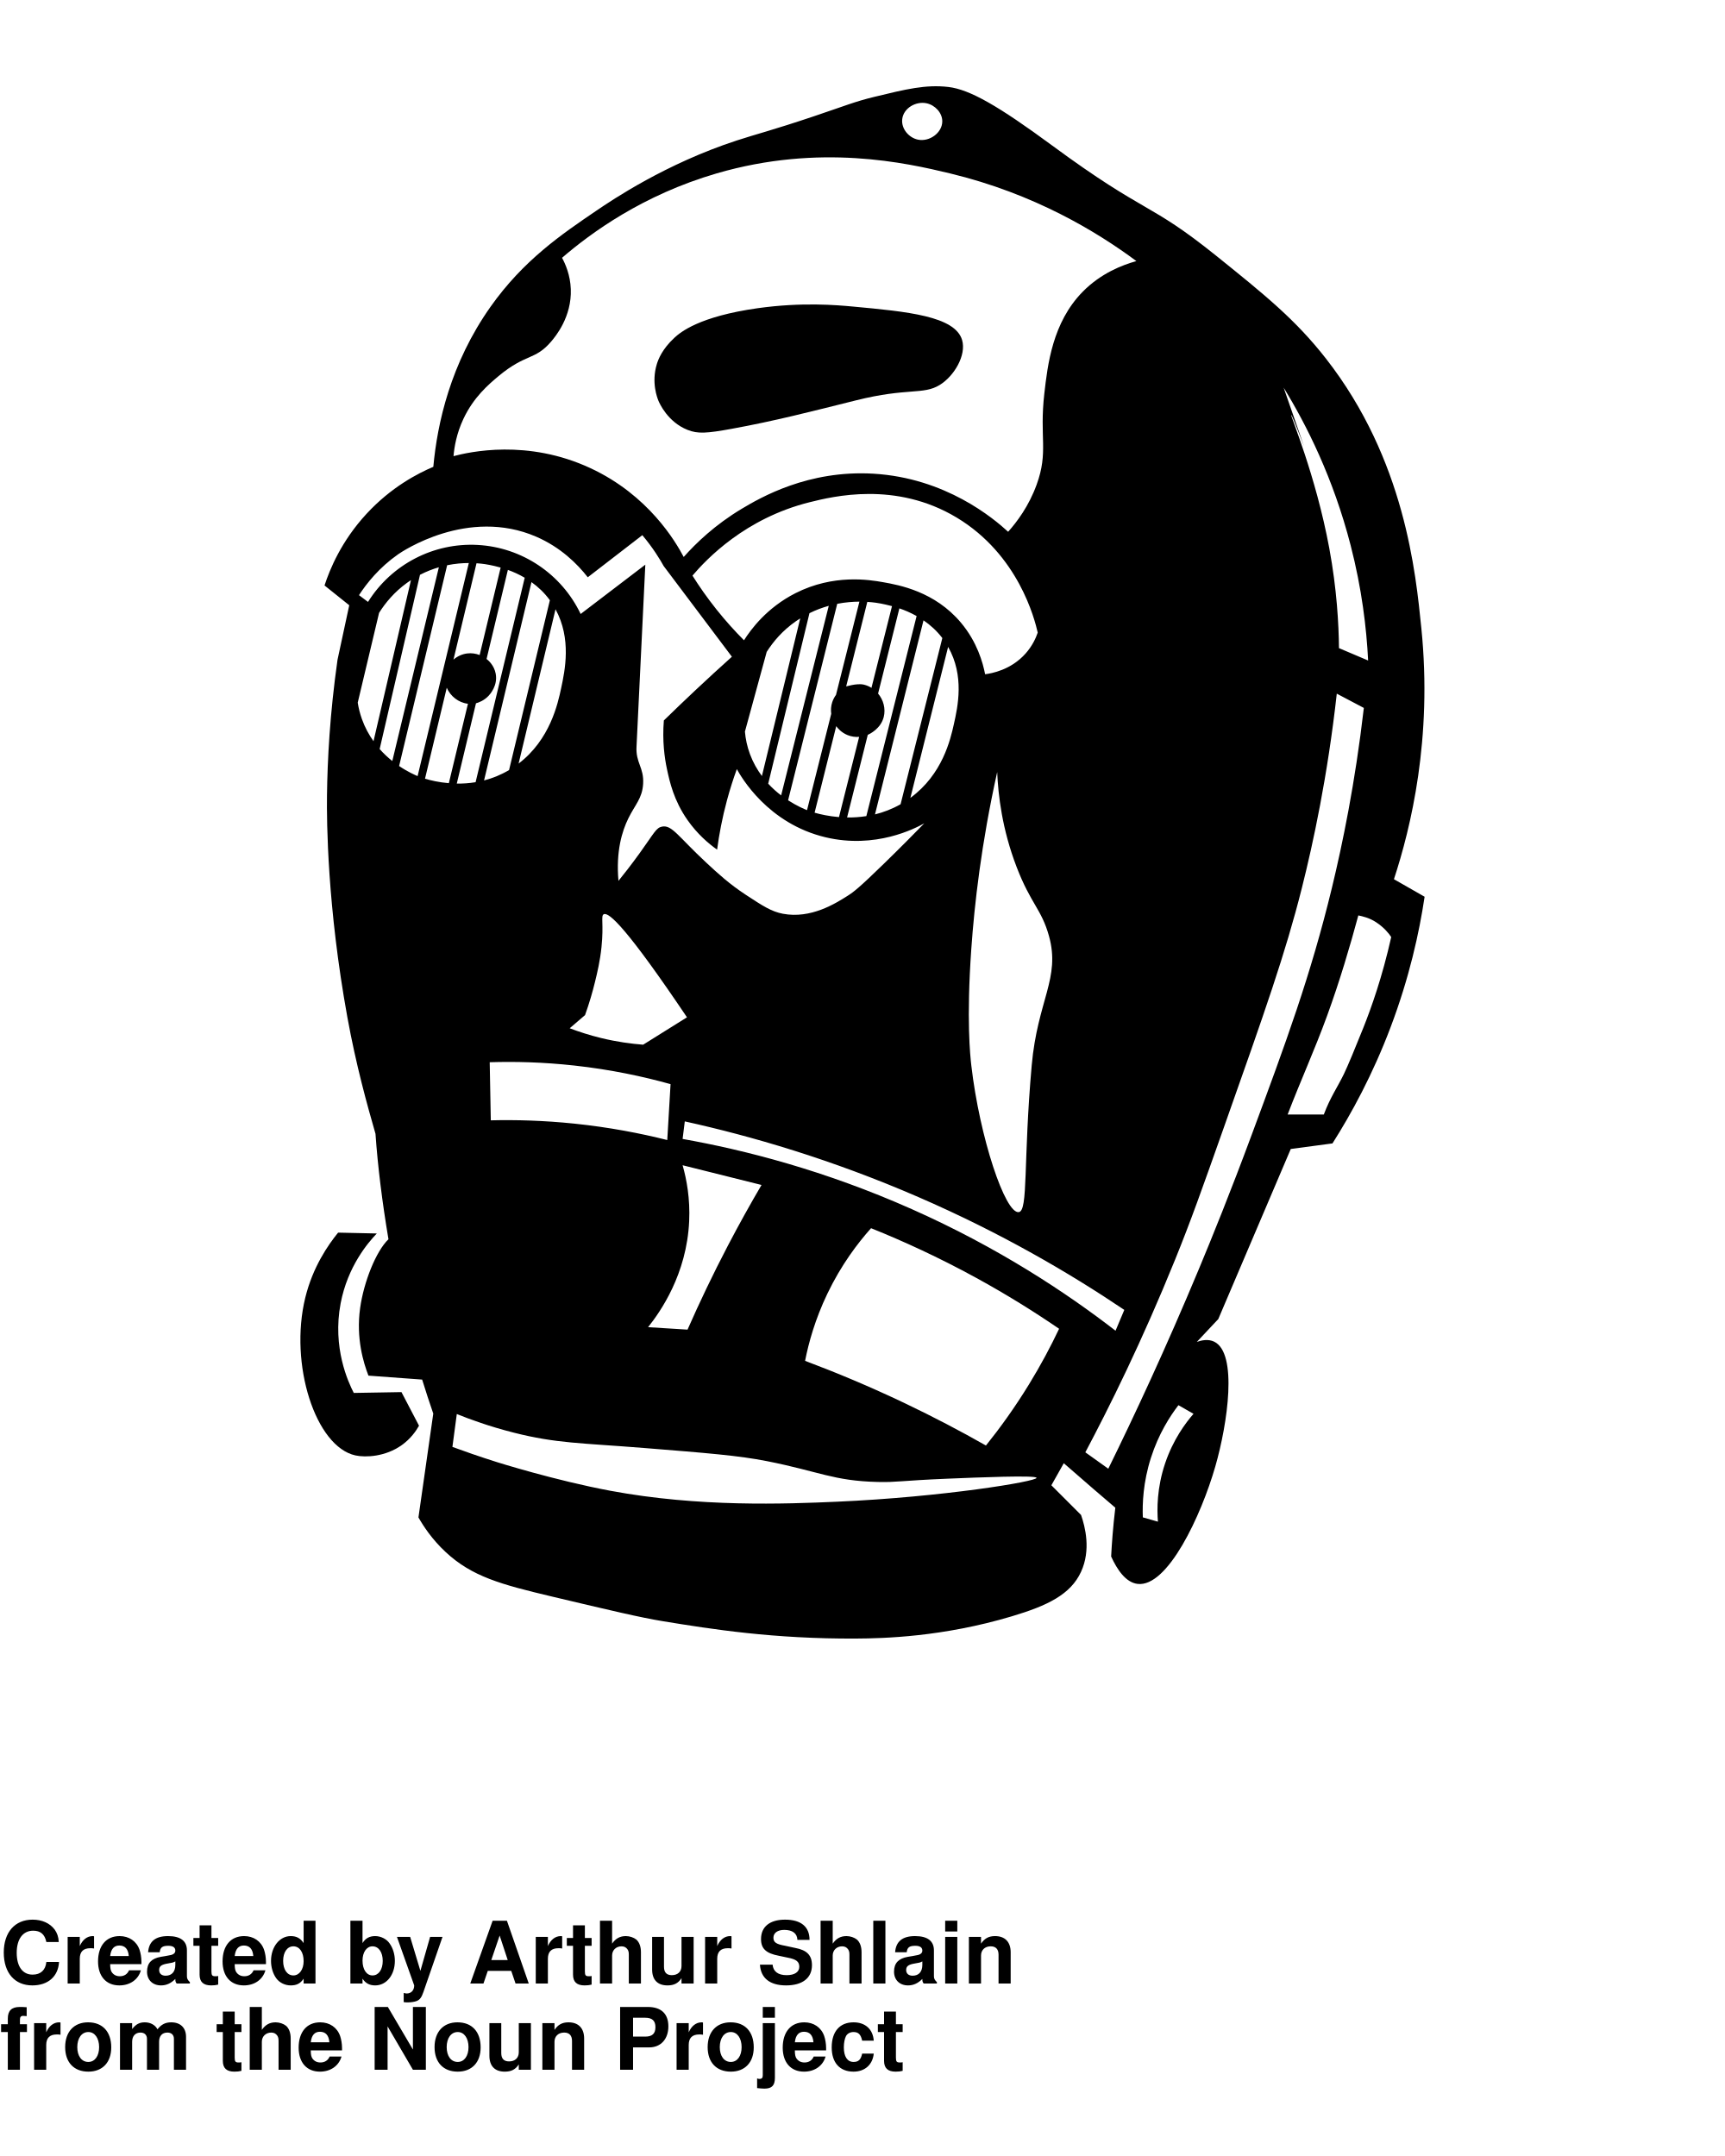
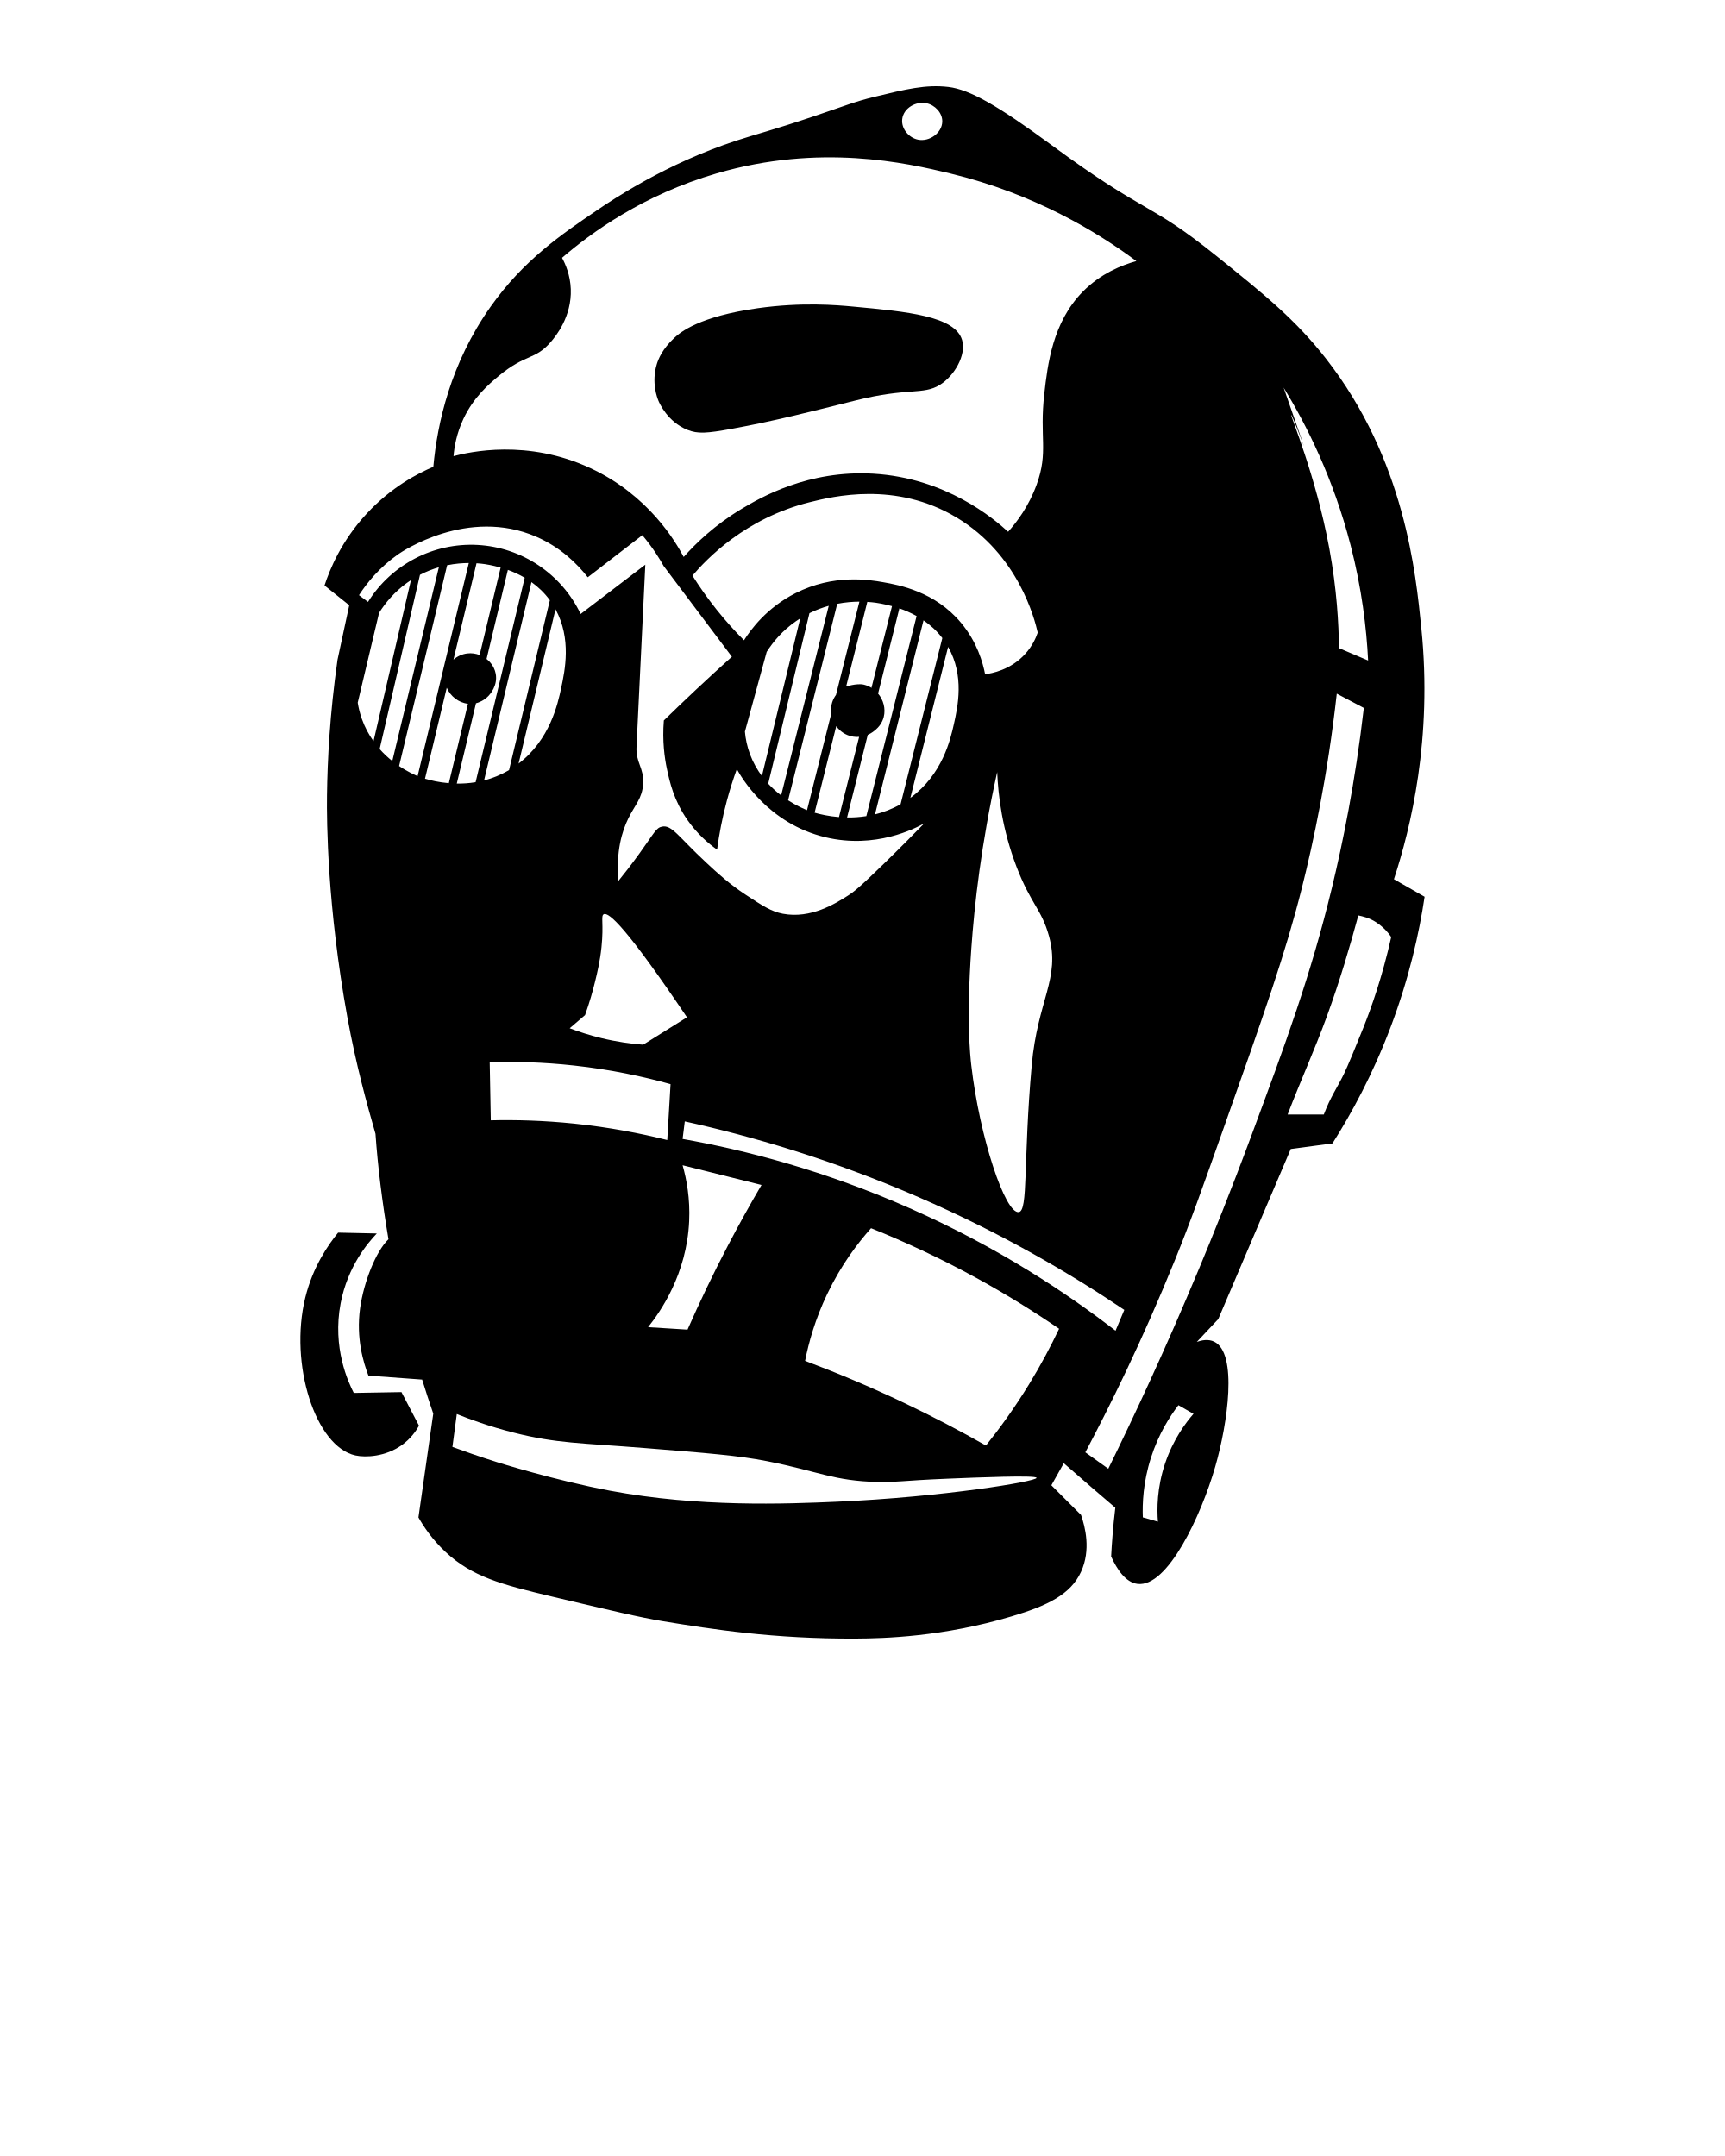
<svg xmlns="http://www.w3.org/2000/svg" version="1.2" baseProfile="tiny" x="0px" y="0px" viewBox="0 0 100 125" xml:space="preserve">
  <path d="M39.857,24.923c0.594,0.237,1.1,0.205,2.573-0.064c2.463-0.448,4.599-0.999,7.212-1.652c0,0,0.001,0,0.001,0  c2.964-0.741,3.876-0.3,4.832-0.887c0.844-0.518,1.557-1.733,1.298-2.608c-0.411-1.388-3.191-1.647-6.322-1.938  c-0.93-0.087-2.963-0.266-5.528,0.095c-3.389,0.478-4.48,1.392-4.829,1.716c-0.704,0.651-0.931,1.245-1.017,1.525  c-0.329,1.069,0.031,1.975,0.095,2.129C38.227,23.368,38.701,24.463,39.857,24.923z" />
  <path d="M23.273,80.711c-0.921,0.016-1.843,0.032-2.764,0.048c-0.319-0.62-1.252-2.627-0.762-5.194  c0.408-2.142,1.585-3.517,2.097-4.051c-0.748-0.016-1.495-0.033-2.243-0.049c-0.583,0.717-1.468,1.992-1.903,3.767  c-0.948,3.866,0.594,8.646,2.907,9.15c0.592,0.129,1.736,0.079,2.685-0.597c0.521-0.371,0.829-0.821,1.001-1.126  C23.951,82.009,23.612,81.36,23.273,80.711z" />
  <path d="M80.808,50.975c0.979-2.986,2.238-8.153,1.589-14.551c-0.325-3.198-0.946-9.763-5.528-15.631  c-1.772-2.269-3.577-3.721-6.345-5.949c-3.985-3.206-3.995-2.333-9.549-6.422c-3.074-2.263-4.752-3.236-6-3.38  c-1.308-0.151-2.444,0.125-4.295,0.575c-1.135,0.276-1.63,0.496-3.502,1.126c-2.419,0.813-3.347,1.035-4.477,1.405  c-4.106,1.344-7.214,3.446-8.113,4.056c-2.029,1.378-4.237,2.877-6.148,5.577c-2.328,3.29-3.09,6.772-3.32,9.284  c-0.894,0.38-2.436,1.17-3.87,2.723c-1.467,1.587-2.134,3.227-2.437,4.156c0.478,0.382,0.955,0.765,1.433,1.147  c-0.227,1.054-0.453,2.108-0.68,3.162c-0.448,3.151-0.584,5.835-0.61,7.856c-0.02,1.518,0.017,6.451,1.181,12.867  c0.506,2.786,1.156,5.113,1.631,6.761c0.131,1.88,0.386,3.937,0.752,6.112c-0.727,0.696-1.434,2.484-1.644,3.996  c-0.243,1.745,0.195,3.169,0.483,3.911c1.037,0.076,2.077,0.153,3.113,0.229c0.21,0.681,0.427,1.341,0.645,1.972  c-0.287,2.007-0.572,4.013-0.859,6.02c0.293,0.516,0.789,1.273,1.577,2.007c1.52,1.417,3.185,1.874,6.163,2.58  c3.426,0.813,5.139,1.219,6.45,1.433c2.781,0.455,6.389,1.029,11.179,1.003c1.596-0.009,5.021-0.093,9.029-1.29  c2.085-0.622,3.411-1.272,4.013-2.58c0.584-1.267,0.239-2.611,0-3.297c-0.573-0.573-1.147-1.147-1.72-1.72  c0.23-0.404,0.47-0.832,0.72-1.279c0.571,0.499,1.146,0.999,1.728,1.501c0.42,0.362,0.84,0.721,1.259,1.078  c-0.136,1.141-0.205,2.109-0.242,2.829c0.347,0.761,0.843,1.501,1.525,1.588c1.749,0.223,3.698-3.974,4.511-6.799  c0.722-2.506,1.312-6.577-0.063-7.244c-0.333-0.161-0.711-0.09-1.005,0.013c0.414-0.441,0.829-0.882,1.243-1.323  c1.398-3.283,2.804-6.578,4.202-9.861c0.805-0.106,1.614-0.218,2.418-0.324c1.103-1.737,2.332-3.991,3.37-6.738  c1.083-2.866,1.658-5.469,1.971-7.563C81.994,51.653,81.401,51.314,80.808,50.975z M78.298,31.619  c0.647,2.509,0.92,4.783,1.014,6.676c-0.563-0.24-1.127-0.479-1.69-0.718c-0.015-1.383-0.12-3.402-0.562-5.791  c-0.783-4.235-2.267-7.709-2.206-7.731c0.019-0.007,0.164,0.315,0.741,1.818c-0.394-1.134-0.788-2.267-1.182-3.401  C75.736,24.63,77.289,27.706,78.298,31.619z M53.711,5.987c0.485,0.102,0.919,0.546,0.914,1.055  c-0.006,0.656-0.739,1.192-1.407,1.055c-0.528-0.108-0.983-0.631-0.914-1.196C52.382,6.259,53.103,5.859,53.711,5.987z   M26.863,24.288c0.591-1.259,1.462-2.001,2.033-2.478c1.594-1.33,2.106-0.902,3.05-2.002c0.255-0.297,1.206-1.439,1.144-3.05  c-0.032-0.816-0.311-1.448-0.508-1.811c1.67-1.438,4.671-3.642,8.959-4.893c5.996-1.749,10.994-0.611,13.534,0  c4.893,1.178,8.524,3.39,10.802,5.083c-0.831,0.232-2.064,0.711-3.113,1.779c-1.753,1.784-2.032,4.232-2.224,5.909  c-0.292,2.553,0.25,3.361-0.445,5.274c-0.455,1.252-1.144,2.162-1.652,2.732c-0.848-0.778-3.622-3.121-7.815-3.368  c-3.775-0.222-6.538,1.383-7.625,2.033c-1.565,0.937-2.666,2.006-3.368,2.796c-0.471-0.89-2.038-3.58-5.401-5.147  c-3.666-1.708-7.02-0.942-7.943-0.699C26.335,25.925,26.463,25.141,26.863,24.288z M46.925,35.551  c0.379-0.188,0.756-0.327,1.119-0.427l-2.761,10.992c-0.249-0.19-0.505-0.415-0.749-0.68L46.925,35.551z M44.169,44.992  c-0.269-0.361-0.51-0.777-0.69-1.261c-0.169-0.454-0.259-0.895-0.295-1.314l1.262-4.622c0.383-0.603,0.923-1.242,1.702-1.783  c0.081-0.056,0.161-0.109,0.242-0.159L44.169,44.992z M48.535,35.008c0.472-0.092,0.909-0.124,1.286-0.126l-1.358,5.407  c-0.092,0.126-0.167,0.267-0.218,0.423c-0.074,0.226-0.088,0.455-0.058,0.674l-1.403,5.585c0,0,0,0-0.001,0  c-0.154-0.063-0.584-0.241-1.096-0.572L48.535,35.008z M50.536,39.888c-0.136-0.086-0.286-0.152-0.449-0.192  c-0.428-0.105-1.103,0.133-1.033,0.098l1.225-4.898c0.397,0.025,0.681,0.076,0.793,0.099c0.146,0.029,0.369,0.074,0.638,0.147  l-1.187,4.724C50.527,39.871,50.532,39.881,50.536,39.888z M48.477,42.101c0.082,0.114,0.29,0.368,0.657,0.518  c0.217,0.088,0.446,0.12,0.671,0.104l-1.168,4.65c-0.592-0.048-1.085-0.16-1.414-0.255L48.477,42.101z M50.305,42.605  c0.1-0.044,0.754-0.351,0.926-1.035c0.122-0.485-0.019-0.992-0.33-1.362c0.001-0.001,0.002-0.001,0.004-0.003l1.233-4.933  c0.31,0.106,0.652,0.25,0.999,0.445l-2.914,11.599c-0.39,0.062-0.766,0.084-1.117,0.079L50.305,42.605z M53.537,35.966  c0.387,0.265,0.764,0.599,1.091,1.027l-2.42,9.635c-0.496,0.281-0.997,0.469-1.484,0.589L53.537,35.966z M54.963,37.505  c0.957,1.679,0.56,3.471,0.334,4.479c-0.198,0.886-0.657,2.914-2.522,4.276L54.963,37.505z M51.199,33.755  c-0.811-0.145-2.879-0.482-5.083,0.635c-1.666,0.845-2.588,2.104-2.986,2.732c-0.507-0.508-1.046-1.099-1.589-1.779  c-0.55-0.689-1.012-1.355-1.398-1.97c0.81-0.951,3.055-3.327,6.799-4.257c1.342-0.333,4.977-1.236,8.514,0.889  c3.588,2.156,4.525,5.895,4.702,6.672c-0.11,0.321-0.314,0.772-0.699,1.207c-0.856,0.968-1.99,1.161-2.351,1.207  c-0.13-0.67-0.459-1.865-1.398-2.986C54.189,34.288,52.118,33.919,51.199,33.755z M56.307,55.018  c0.181-2.575,0.576-6.09,1.501-10.256c0.057,1.339,0.283,3.307,1.126,5.503c0.824,2.147,1.444,2.445,1.876,4.002  c0.68,2.451-0.665,3.723-1.001,7.504c-0.498,5.611-0.191,8.431-0.75,8.505c-0.786,0.104-2.267-4.322-2.751-8.505  C56.245,61.23,56.018,59.131,56.307,55.018z M23.082,32.135c0.21-0.147,4.037-2.739,8.006-1.017  c1.415,0.614,2.378,1.573,2.986,2.351c1.054-0.814,2.109-1.628,3.163-2.441c0.633,0.753,1.032,1.421,1.237,1.79  c1.318,1.753,2.637,3.505,3.955,5.258c-0.696,0.624-1.398,1.268-2.106,1.933c-0.629,0.591-1.242,1.178-1.839,1.761  c-0.096,1.189,0.04,2.162,0.18,2.819c0.159,0.745,0.398,1.823,1.191,2.955c0.567,0.808,1.208,1.358,1.716,1.716  c0.115-0.866,0.294-1.829,0.572-2.859c0.175-0.651,0.37-1.255,0.572-1.811c0.242,0.441,1.788,3.158,5.147,3.955  c2.893,0.687,5.183-0.512,5.719-0.81c-0.544,0.559-1.344,1.37-2.335,2.335c-1.442,1.404-1.754,1.641-2.097,1.859  c-0.706,0.448-2.139,1.357-3.765,1.048c-0.664-0.126-1.158-0.449-2.145-1.096c-0.954-0.625-1.62-1.238-2.287-1.859  c-1.645-1.528-1.996-2.209-2.573-2.097c-0.345,0.067-0.442,0.352-1.287,1.525c-0.512,0.71-0.953,1.268-1.239,1.62  c-0.151-1.725,0.208-2.879,0.572-3.622c0.391-0.797,0.808-1.159,0.858-2.002c0.057-0.961-0.444-1.212-0.382-2.182  c0.17-3.509,0.339-7.018,0.509-10.526c-1.25,0.953-2.499,1.906-3.749,2.859c-1.108-2.324-3.404-3.863-5.973-4.003  c-2.557-0.139-4.997,1.13-6.354,3.304c-0.174-0.131-0.348-0.261-0.523-0.392C21.258,33.817,21.978,32.909,23.082,32.135z   M28.324,40.341c0.078-0.083,0.543-0.592,0.413-1.281c-0.091-0.485-0.423-0.77-0.53-0.855l1.235-5.164  c0.303,0.109,0.637,0.256,0.977,0.455l-2.848,11.854c-0.381,0.063-0.748,0.086-1.091,0.08l1.113-4.655  C27.748,40.733,28.057,40.623,28.324,40.341z M27.085,37.885c-0.3,0.037-0.576,0.168-0.797,0.358l1.336-5.587  c0.389,0.025,0.665,0.078,0.776,0.101c0.142,0.029,0.361,0.075,0.623,0.15l-1.218,5.07C27.58,37.89,27.333,37.854,27.085,37.885z   M30.81,33.75c0.378,0.27,0.747,0.612,1.067,1.05l-2.366,9.846c-0.485,0.287-0.974,0.48-1.45,0.602L30.81,33.75z M32.204,35.323  c0.935,1.715,0.547,3.547,0.326,4.577c-0.194,0.906-0.642,2.978-2.466,4.37L32.204,35.323z M33.281,61.776  c2.137,0.234,4.016,0.64,5.592,1.08c-0.064,1.08-0.127,2.16-0.191,3.241c-1.556-0.392-3.369-0.743-5.401-0.953  c-1.769-0.182-3.392-0.225-4.829-0.19c-0.021-1.123-0.042-2.245-0.063-3.368C29.826,61.541,31.473,61.578,33.281,61.776z   M39.952,70.799c0.06-1.307-0.147-2.417-0.381-3.241c1.525,0.381,3.05,0.762,4.575,1.144c-0.653,1.113-1.307,2.288-1.954,3.526  c-0.876,1.677-1.65,3.303-2.335,4.861c-0.762-0.048-1.525-0.095-2.287-0.143C38.275,76.064,39.812,73.884,39.952,70.799z   M37.284,60.569c-0.705-0.054-1.522-0.165-2.415-0.381c-0.688-0.167-1.304-0.367-1.843-0.572c0.297-0.254,0.593-0.508,0.89-0.763  c0.257-0.72,0.44-1.366,0.572-1.906c0.14-0.574,0.295-1.209,0.381-2.033c0.14-1.348-0.049-1.81,0.127-1.906  c0.295-0.161,1.373,0.839,4.829,5.973C38.978,59.51,38.131,60.039,37.284,60.569z M21.653,42.974  c-0.262-0.369-0.498-0.794-0.674-1.288c-0.115-0.324-0.192-0.64-0.241-0.948l1.237-5.205c0.371-0.59,0.886-1.209,1.612-1.736  c0.079-0.057,0.158-0.111,0.237-0.163L21.653,42.974z M22.009,43.429l2.338-10.103c0.37-0.192,0.739-0.334,1.094-0.437  l-2.699,11.234C22.499,43.929,22.248,43.7,22.009,43.429z M24.209,44.997C24.208,44.997,24.208,44.997,24.209,44.997  c-0.151-0.065-0.572-0.246-1.072-0.585l2.784-11.641c0.461-0.094,0.889-0.127,1.257-0.128L24.209,44.997z M24.638,45.147  l1.261-5.272c0.211,0.488,0.681,0.866,1.228,0.927l-1.107,4.605C25.441,45.359,24.96,45.244,24.638,45.147z M48.53,87.065  c-2.983,0.131-8.005,0.328-13.153-0.635c-3.21-0.601-6.545-1.652-6.545-1.652c-1.064-0.336-1.953-0.649-2.605-0.89  c0.085-0.635,0.169-1.271,0.254-1.906c0.74,0.299,1.878,0.719,3.304,1.08c2.466,0.626,3.894,0.596,7.561,0.89  c3.653,0.293,5.48,0.439,7.116,0.762c3.022,0.598,3.86,1.147,6.418,1.207c1.144,0.027,1.285-0.076,4.067-0.191  c1.738-0.072,5.128-0.211,5.143-0.048C60.109,85.892,54.635,86.796,48.53,87.065z M59.65,80.266  c-0.833,1.358-1.686,2.536-2.494,3.542c-1.448-0.823-3.021-1.651-4.716-2.459c-2.018-0.961-3.952-1.768-5.768-2.45  c0.205-1.047,0.579-2.405,1.289-3.888c0.807-1.686,1.769-2.945,2.535-3.803c1.875,0.753,3.927,1.693,6.084,2.873  c1.787,0.978,3.392,1.982,4.817,2.958C60.92,78.046,60.345,79.133,59.65,80.266z M52.851,70.1c-5.082-2.258-9.705-3.43-13.28-4.067  c0.042-0.339,0.085-0.678,0.127-1.017c3.851,0.85,8.49,2.196,13.534,4.384c4.802,2.083,8.787,4.416,11.945,6.545  c-0.169,0.402-0.339,0.805-0.508,1.207C61.815,74.947,57.88,72.335,52.851,70.1z M67.545,84.836  c-0.482,1.428-0.476,2.667-0.419,3.387c-0.292-0.083-0.584-0.167-0.875-0.25c-0.031-0.797,0.016-2.033,0.47-3.454  c0.447-1.399,1.112-2.421,1.593-3.049c0.292,0.167,0.584,0.333,0.875,0.5C68.721,82.508,68.008,83.464,67.545,84.836z   M69.509,73.555c-1.929,4.627-3.758,8.541-5.26,11.598c-0.444-0.317-0.887-0.634-1.331-0.951c1.387-2.615,3.275-6.412,5.197-11.155  c0.932-2.299,1.572-4.11,2.852-7.732c2.368-6.7,3.552-10.05,4.5-13.817c0.661-2.628,1.491-6.474,2.028-11.281  c0.523,0.276,1.045,0.552,1.568,0.827c-0.505,4.372-1.244,7.919-1.845,10.407c-1.237,5.116-2.68,9.012-4.667,14.371  C71.342,69.085,70.268,71.734,69.509,73.555z M79.029,59.6c-0.443,1.109-0.904,2.223-1.128,2.682  c-0.385,0.788-0.776,1.322-1.159,2.336c-0.699,0-1.398,0-2.097,0c0.778-2.028,1.555-3.715,2.288-5.726  c0.735-2.016,1.329-4.032,1.811-5.818c0.247,0.054,0.63,0.132,1.033,0.397c0.455,0.3,0.729,0.636,0.874,0.857  C80.126,56.659,79.501,58.419,79.029,59.6z" />
-   <text x="0" y="115" fill="#000000" font-size="5px" font-weight="bold" font-family="'Helvetica Neue', Helvetica, Arial-Unicode, Arial, Sans-serif">Created by Arthur Shlain</text>
-   <text x="0" y="120" fill="#000000" font-size="5px" font-weight="bold" font-family="'Helvetica Neue', Helvetica, Arial-Unicode, Arial, Sans-serif">from the Noun Project</text>
</svg>
